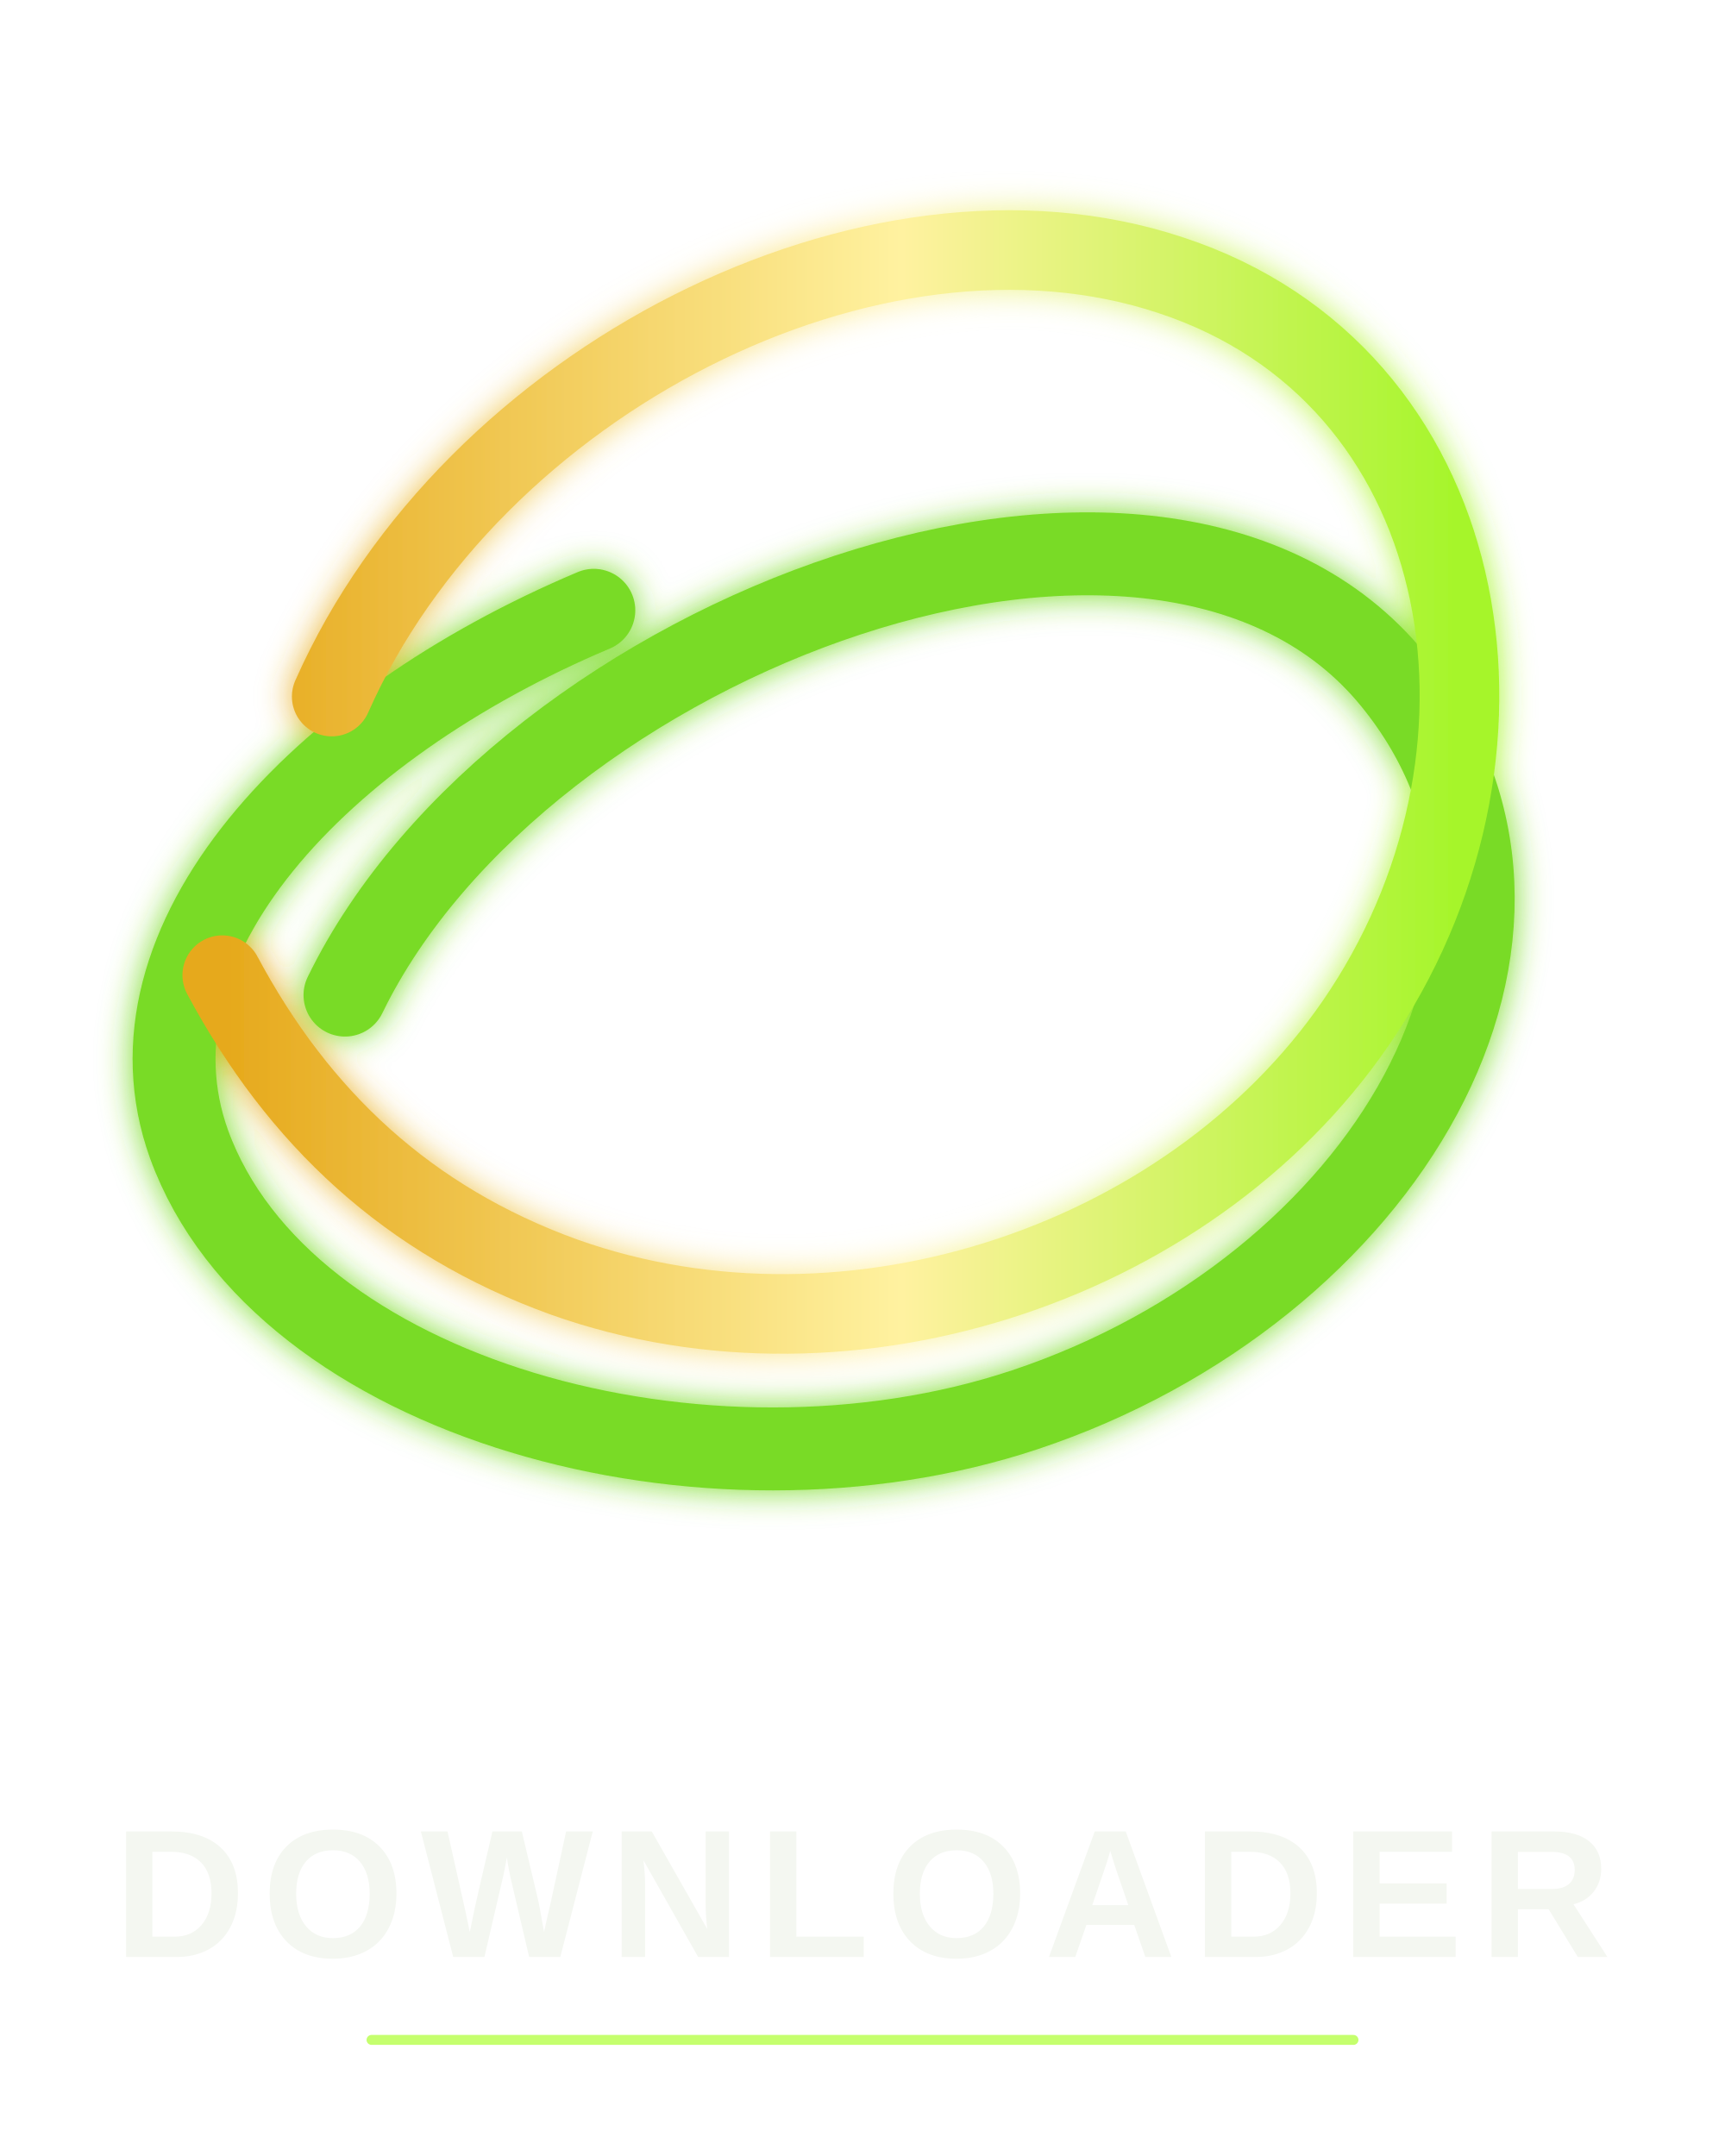
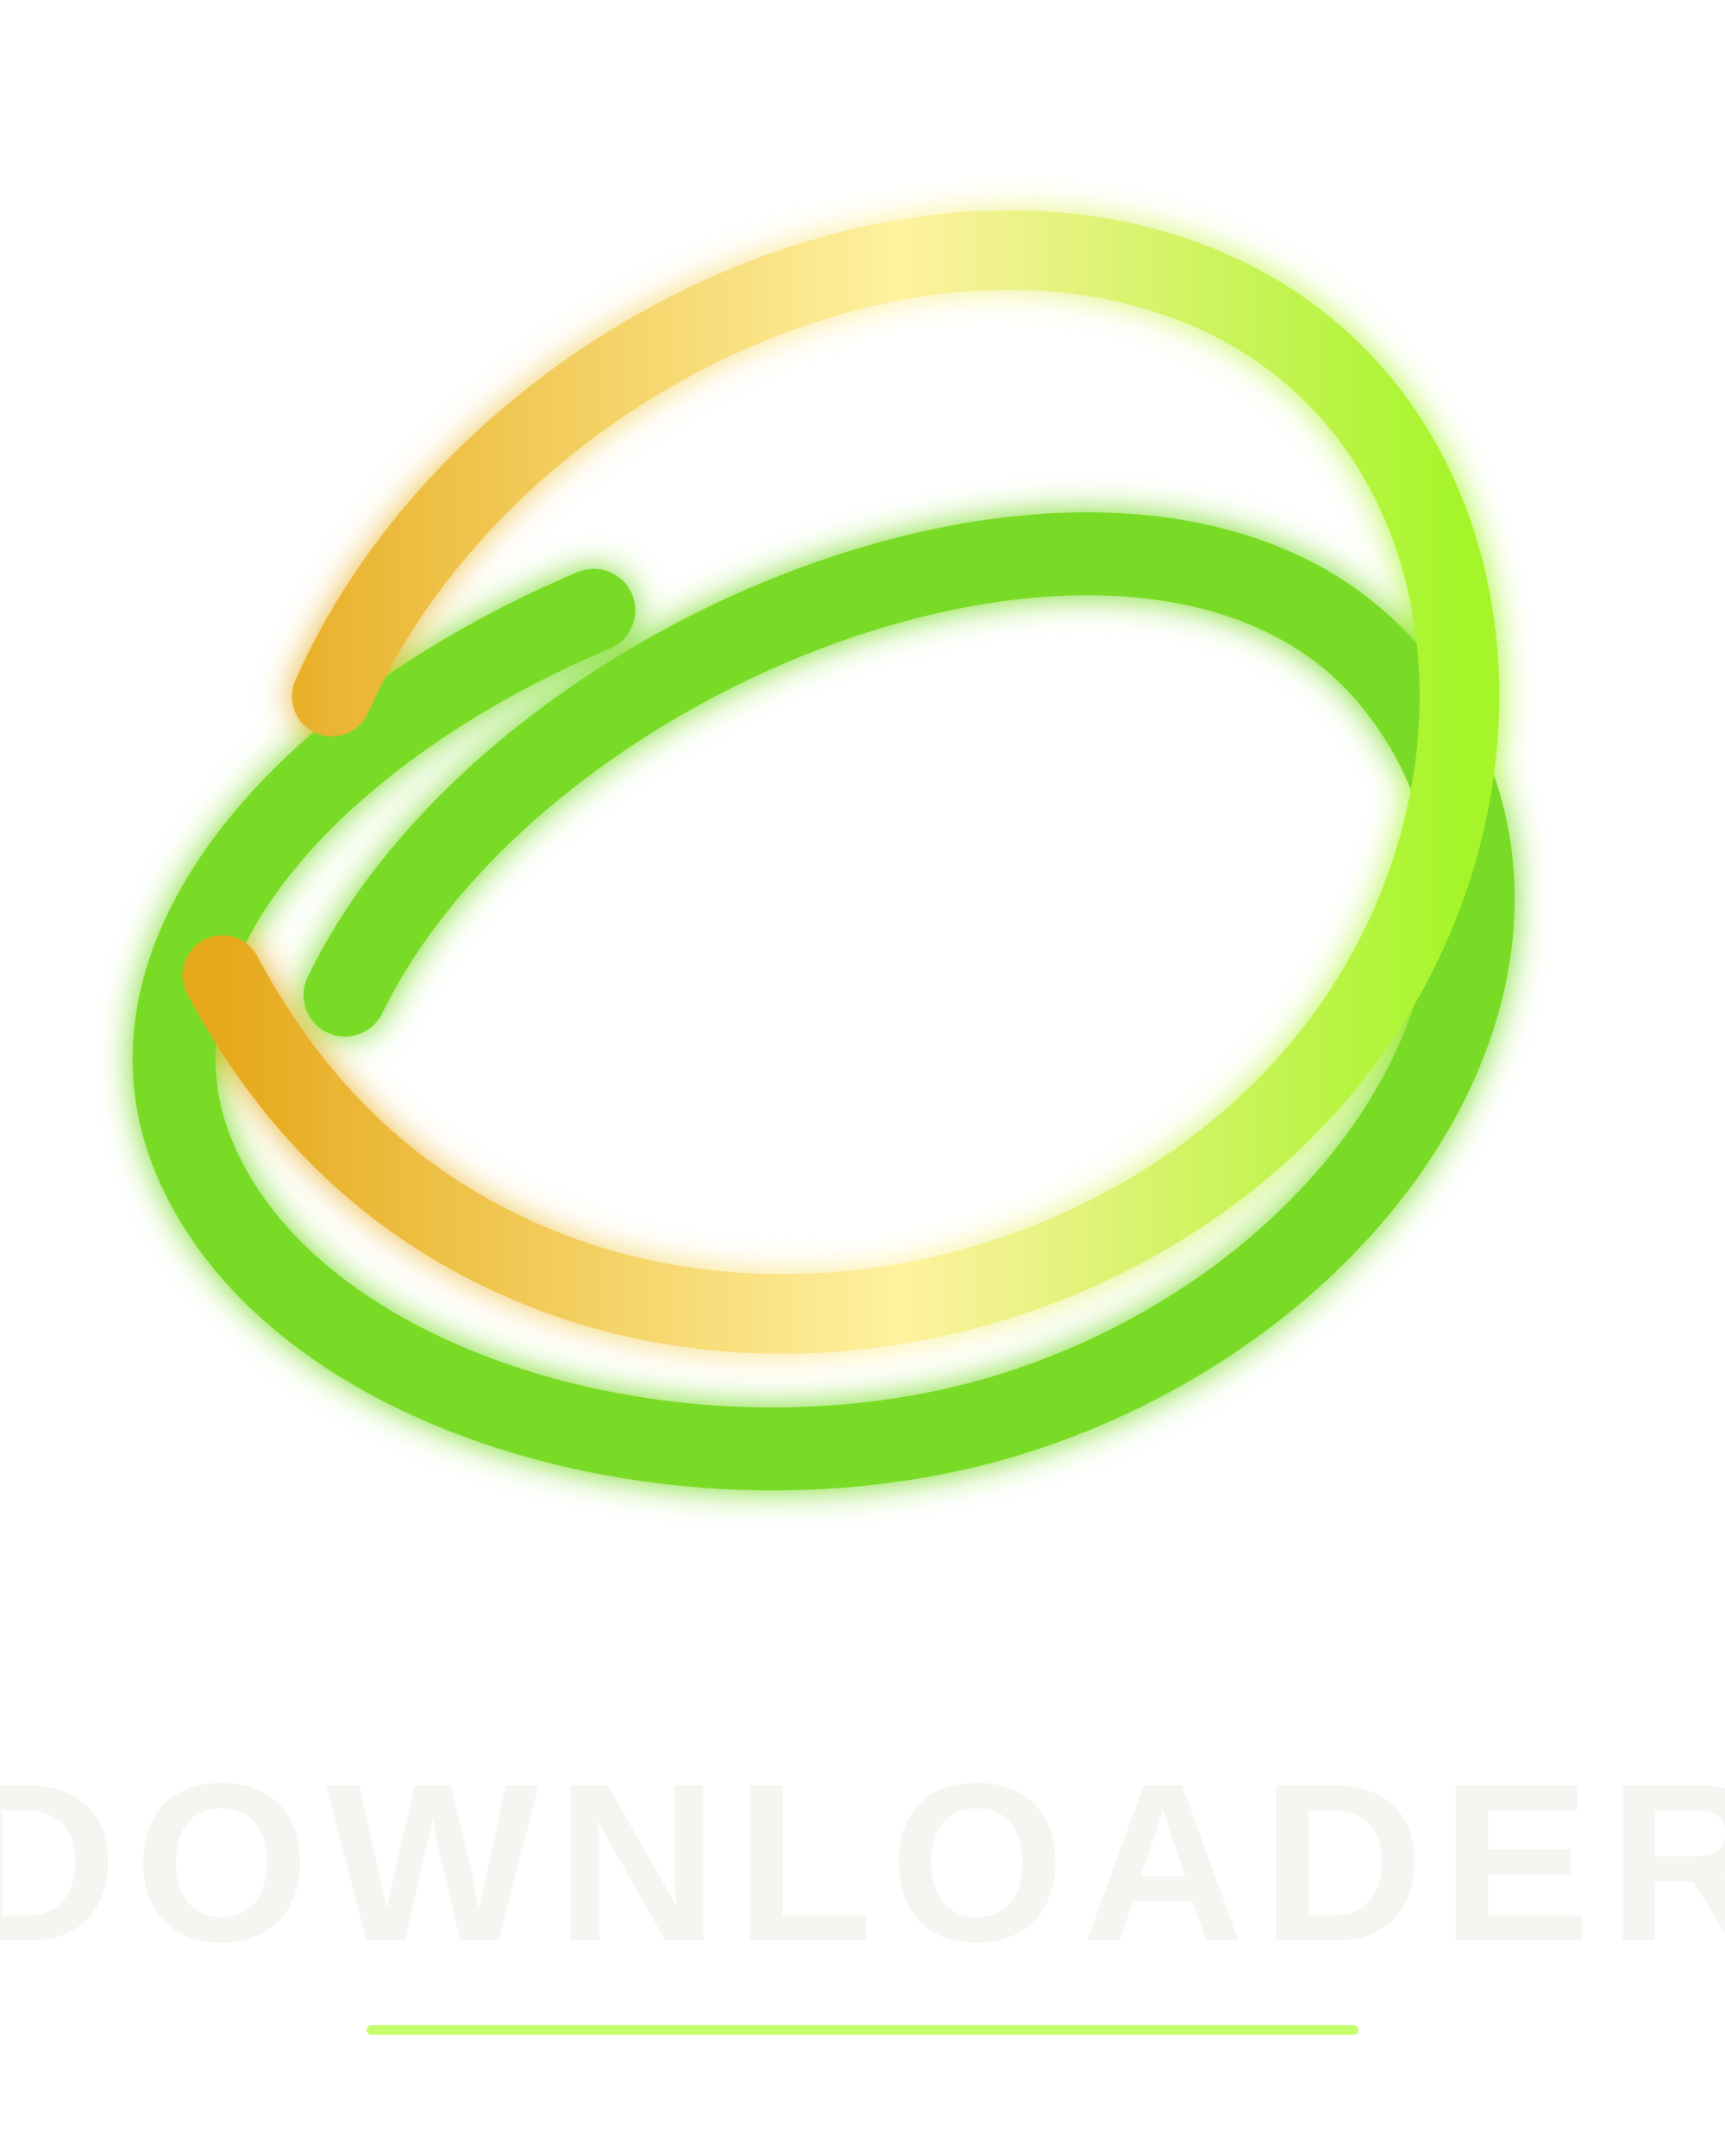
<svg xmlns="http://www.w3.org/2000/svg" viewBox="0 0 520 650" role="img" aria-labelledby="title">
  <defs>
    <linearGradient id="g">
      <stop stop-color="#e6a91c" />
      <stop offset=".55" stop-color="#fff2a0" />
      <stop offset="1" stop-color="#a6f52b" />
    </linearGradient>
    <filter id="glow" x="-30%" y="-30%" width="160%" height="160%">
      <feGaussianBlur stdDeviation="5" result="blur" />
      <feMerge>
        <feMergeNode in="blur" />
        <feMergeNode in="SourceGraphic" />
      </feMerge>
    </filter>
  </defs>
  <g filter="url(#glow)">
    <path d="M104 300C157 191 350 119 420 205c62 76-3 184-111 220-96 32-224-3-252-80-22-61 39-126 122-161" fill="none" stroke="#79db25" stroke-width="25" stroke-linecap="round" />
    <path d="M100 210c42-95 163-157 253-127 91 30 111 141 58 222-49 75-154 111-241 80-47-17-80-48-103-91" fill="none" stroke="url(#g)" stroke-width="24" stroke-linecap="round" />
  </g>
-   <text x="260" y="590" text-anchor="middle" fill="#f4f7f1" font-family="Arial,sans-serif" font-size="55" font-weight="800" letter-spacing="5">DOWNLOADER</text>
-   <path d="M112 615H408" stroke="#b7ff4a" stroke-width="3" stroke-linecap="round" opacity=".8" />
+   <text x="260" y="585" text-anchor="middle" fill="#f4f7f1" font-family="Arial,sans-serif" font-size="68" font-weight="800" letter-spacing="5">DOWNLOADER</text>
+   <path d="M112 612H408" stroke="#b7ff4a" stroke-width="3" stroke-linecap="round" opacity=".8" />
</svg>
